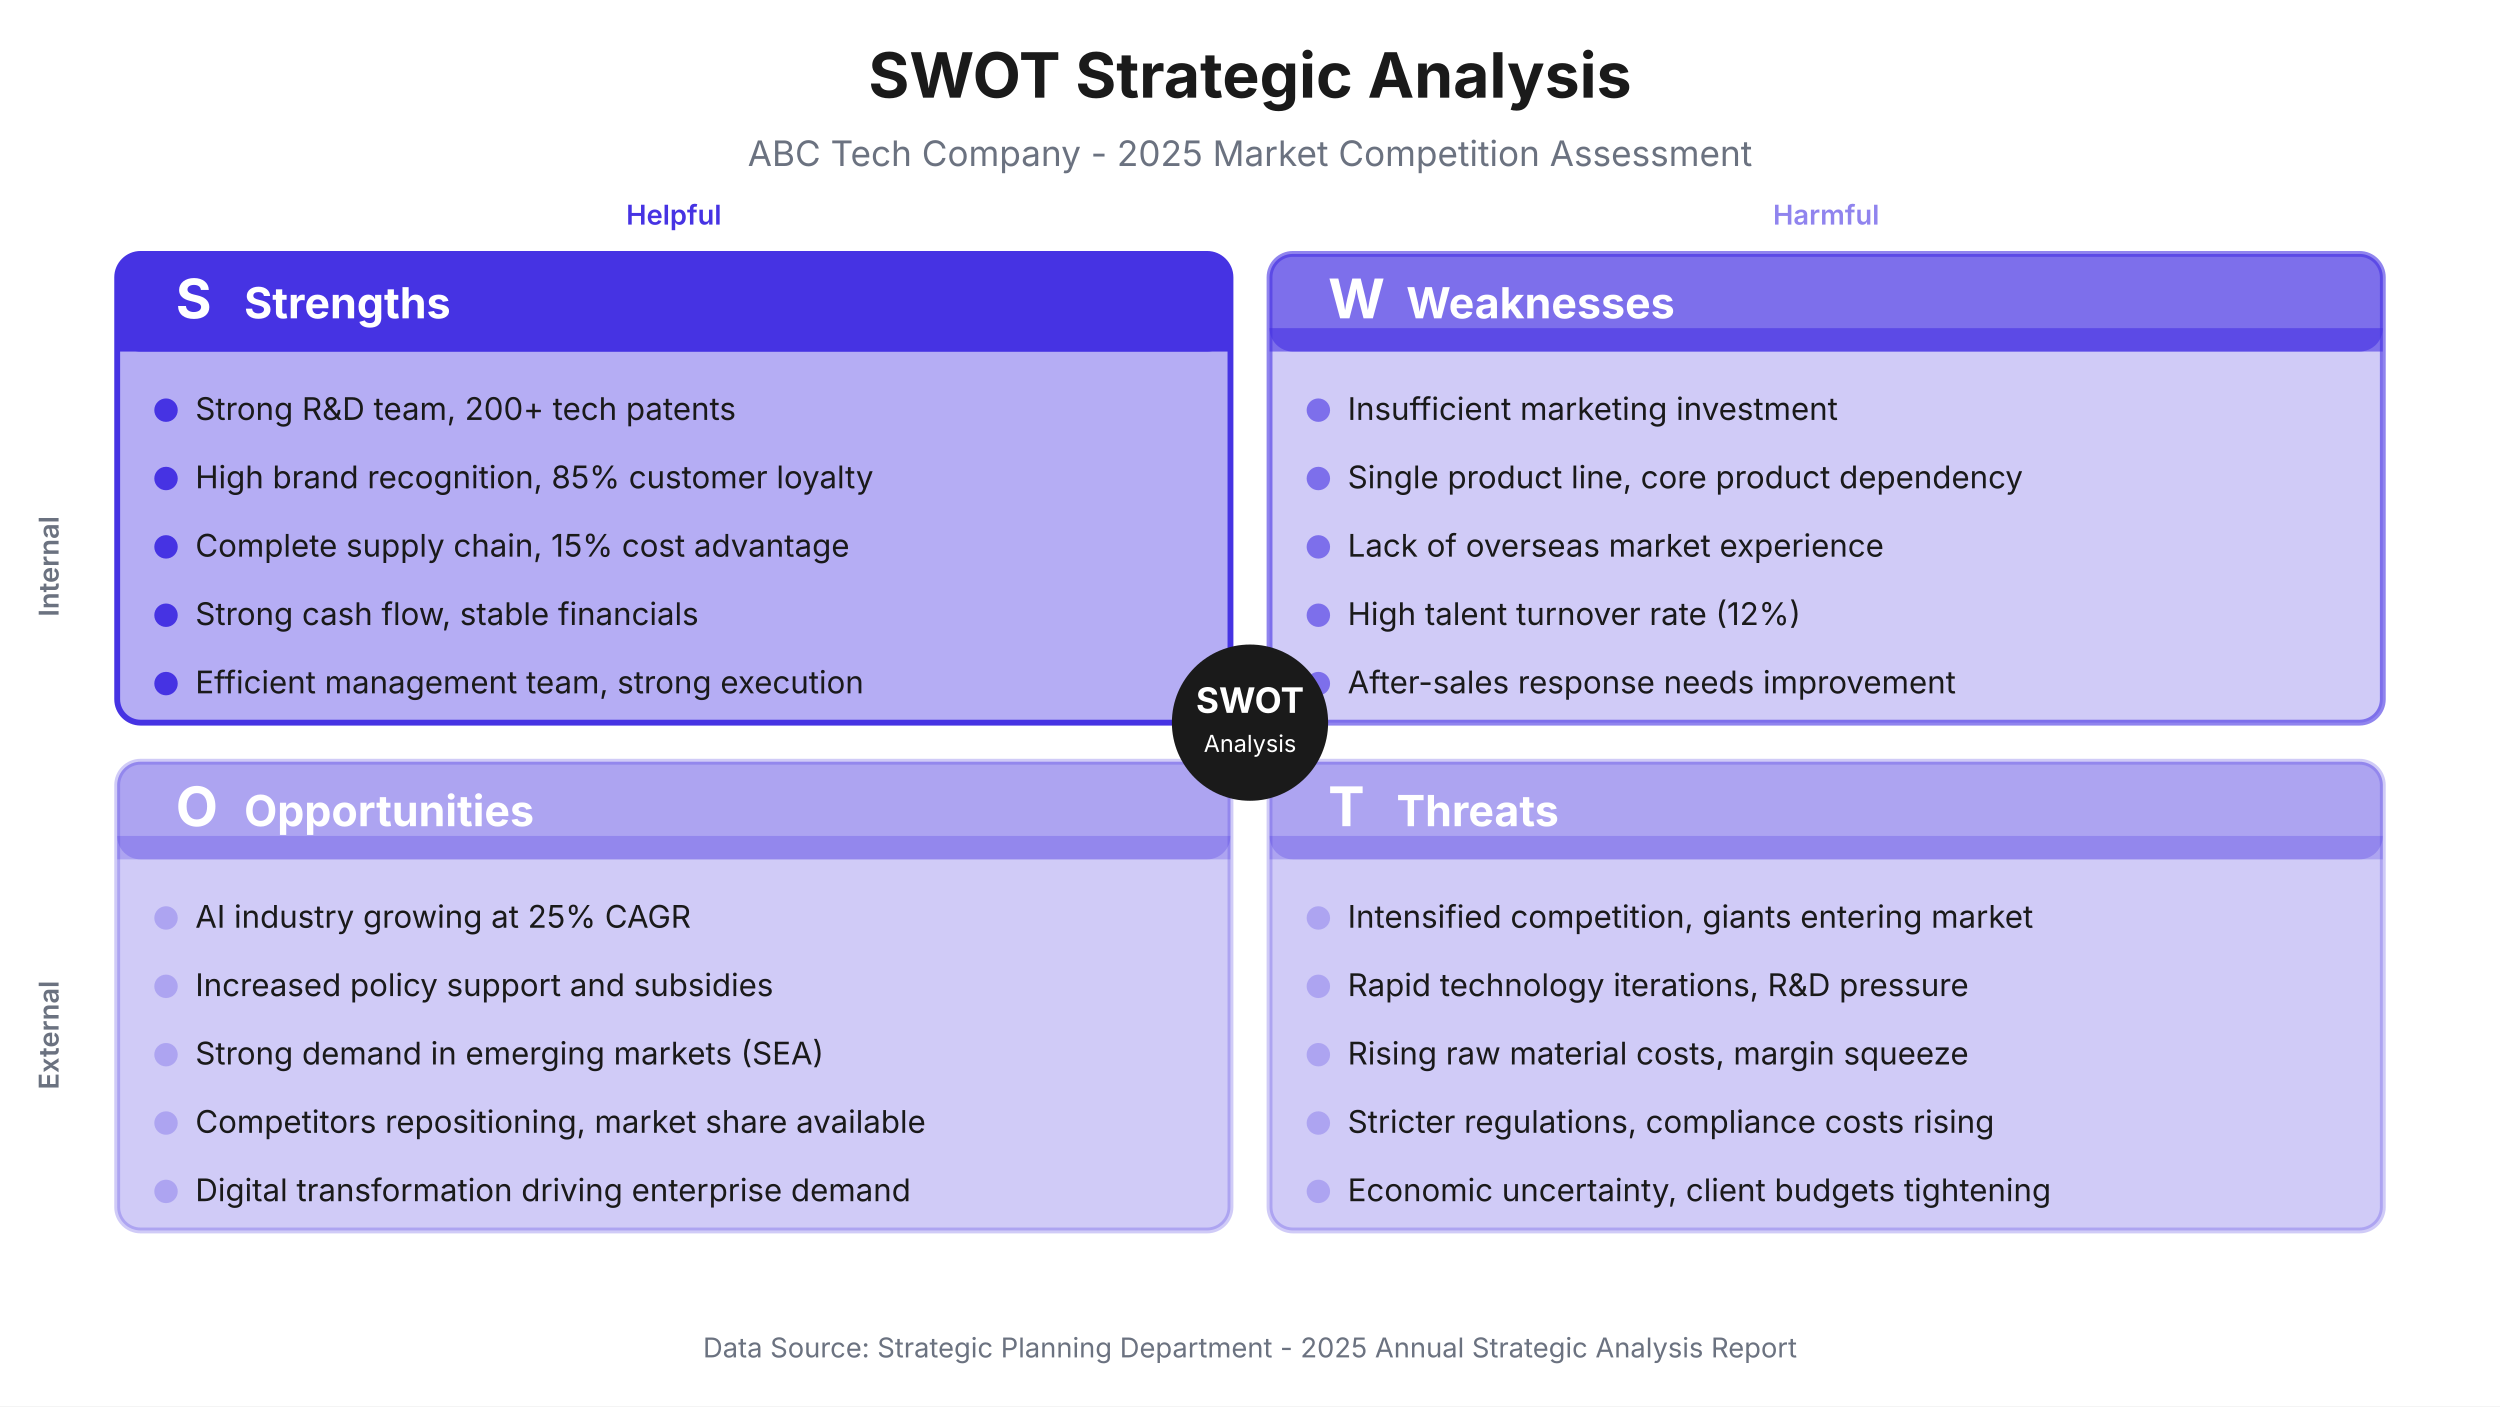
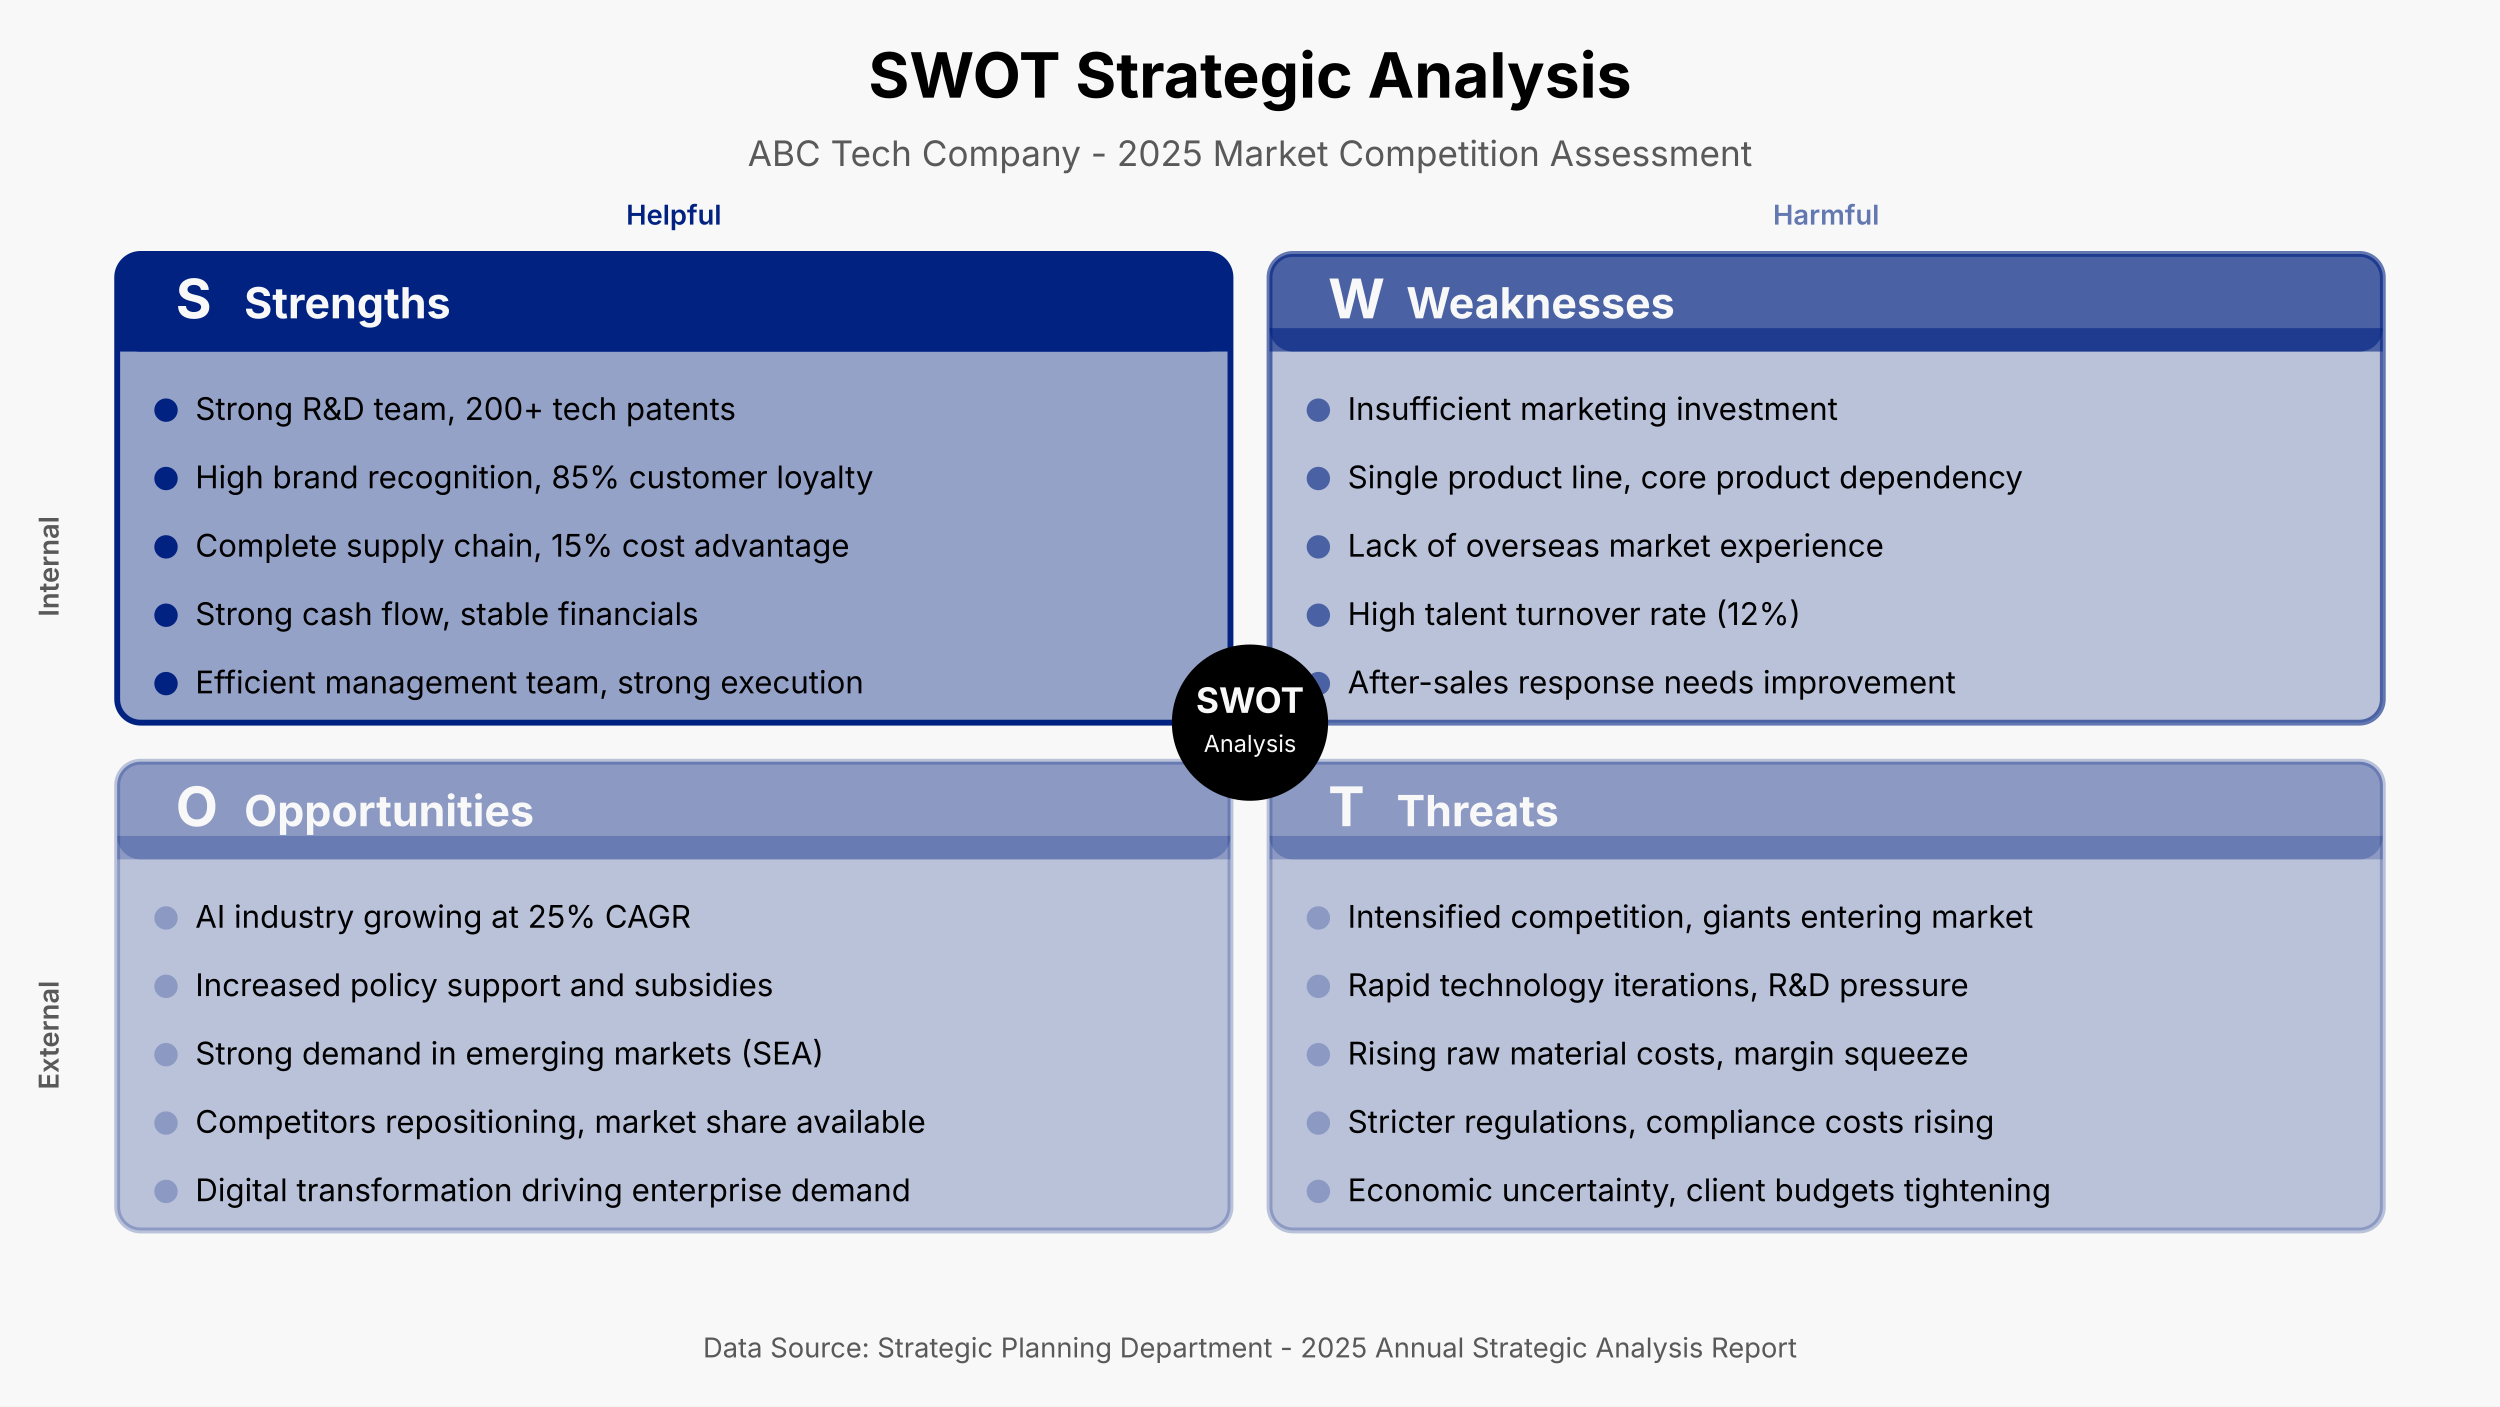
<svg xmlns="http://www.w3.org/2000/svg" viewBox="0 0 1280 720" width="1280" height="720">
  <defs>
        
        
        
        
        
        
        
        
        
    </defs>
-   <rect width="1280" height="720" fill="#FFFFFF" />
-   <text x="640" y="50" font-family="-apple-system, BlinkMacSystemFont, 'Segoe UI', 'PingFang SC', 'Microsoft YaHei', sans-serif" font-size="32" font-weight="bold" fill="#1A1A1A" text-anchor="middle">
+   <rect width="1280" height="720" fill="#F8F8F8" />
+   <text x="640" y="50" font-family="-apple-system, BlinkMacSystemFont, 'Segoe UI', 'PingFang SC', 'Microsoft YaHei', sans-serif" font-size="32" font-weight="bold" fill="#000000" text-anchor="middle">
    <tspan>SWOT Strategic Analysis</tspan>
  </text>
-   <text x="640" y="85" font-family="-apple-system, BlinkMacSystemFont, 'Segoe UI', 'PingFang SC', 'Microsoft YaHei', sans-serif" font-size="18" fill="#6B7280" text-anchor="middle">
+   <text x="640" y="85" font-family="-apple-system, BlinkMacSystemFont, 'Segoe UI', 'PingFang SC', 'Microsoft YaHei', sans-serif" font-size="18" fill="#595959" text-anchor="middle">
    <tspan>ABC Tech Company - 2025 Market Competition Assessment</tspan>
  </text>
-   <text x="345" y="115" font-family="-apple-system, BlinkMacSystemFont, 'Segoe UI', sans-serif" font-size="14" font-weight="600" fill="#4633E3" text-anchor="middle">
+   <text x="345" y="115" font-family="-apple-system, BlinkMacSystemFont, 'Segoe UI', sans-serif" font-size="14" font-weight="600" fill="#012281" text-anchor="middle">
    <tspan>Helpful</tspan>
  </text>
-   <text x="935" y="115" font-family="-apple-system, BlinkMacSystemFont, 'Segoe UI', sans-serif" font-size="14" font-weight="600" fill="#4633E3" fill-opacity="0.6" text-anchor="middle">
+   <text x="935" y="115" font-family="-apple-system, BlinkMacSystemFont, 'Segoe UI', sans-serif" font-size="14" font-weight="600" fill="#012281" fill-opacity="0.6" text-anchor="middle">
    <tspan>Harmful</tspan>
  </text>
-   <text x="30" y="290" font-family="-apple-system, BlinkMacSystemFont, 'Segoe UI', sans-serif" font-size="14" font-weight="600" fill="#6B7280" text-anchor="middle" transform="rotate(-90, 30, 290)">
+   <text x="30" y="290" font-family="-apple-system, BlinkMacSystemFont, 'Segoe UI', sans-serif" font-size="14" font-weight="600" fill="#595959" text-anchor="middle" transform="rotate(-90, 30, 290)">
    <tspan>Internal</tspan>
  </text>
-   <text x="30" y="530" font-family="-apple-system, BlinkMacSystemFont, 'Segoe UI', sans-serif" font-size="14" font-weight="600" fill="#6B7280" text-anchor="middle" transform="rotate(-90, 30, 530)">
+   <text x="30" y="530" font-family="-apple-system, BlinkMacSystemFont, 'Segoe UI', sans-serif" font-size="14" font-weight="600" fill="#595959" text-anchor="middle" transform="rotate(-90, 30, 530)">
    <tspan>External</tspan>
  </text>
  <g id="strengths">
-     <rect x="60" y="130" width="570" height="240" rx="12" fill="#4633E3" fill-opacity="0.4" stroke="#4633E3" stroke-width="3" />
-     <rect x="60" y="130" width="570" height="50" rx="12" fill="#4633E3" />
-     <rect x="60" y="168" width="570" height="12" fill="#4633E3" />
-     <text x="90" y="163" font-family="-apple-system, BlinkMacSystemFont, 'Segoe UI', sans-serif" font-size="28" font-weight="bold" fill="#FFFFFF">
+     <rect x="60" y="130" width="570" height="240" rx="12" fill="#012281" fill-opacity="0.4" stroke="#012281" stroke-width="3" />
+     <rect x="60" y="130" width="570" height="50" rx="12" fill="#012281" />
+     <rect x="60" y="168" width="570" height="12" fill="#012281" />
+     <text x="90" y="163" font-family="-apple-system, BlinkMacSystemFont, 'Segoe UI', sans-serif" font-size="28" font-weight="bold" fill="#F8F8F8">
      <tspan>S</tspan>
    </text>
-     <text x="125" y="163" font-family="-apple-system, BlinkMacSystemFont, 'Segoe UI', 'PingFang SC', 'Microsoft YaHei', sans-serif" font-size="22" font-weight="bold" fill="#FFFFFF">
+     <text x="125" y="163" font-family="-apple-system, BlinkMacSystemFont, 'Segoe UI', 'PingFang SC', 'Microsoft YaHei', sans-serif" font-size="22" font-weight="bold" fill="#F8F8F8">
      <tspan>Strengths</tspan>
    </text>
-     <circle cx="85" cy="210" r="6" fill="#4633E3" />
-     <text x="100" y="215" font-family="-apple-system, BlinkMacSystemFont, 'Segoe UI', 'PingFang SC', 'Microsoft YaHei', sans-serif" font-size="16" fill="#1A1A1A">
+     <circle cx="85" cy="210" r="6" fill="#012281" />
+     <text x="100" y="215" font-family="-apple-system, BlinkMacSystemFont, 'Segoe UI', 'PingFang SC', 'Microsoft YaHei', sans-serif" font-size="16" fill="#000000">
      <tspan>Strong R&amp;D team, 200+ tech patents</tspan>
    </text>
-     <circle cx="85" cy="245" r="6" fill="#4633E3" />
-     <text x="100" y="250" font-family="-apple-system, BlinkMacSystemFont, 'Segoe UI', 'PingFang SC', 'Microsoft YaHei', sans-serif" font-size="16" fill="#1A1A1A">
+     <circle cx="85" cy="245" r="6" fill="#012281" />
+     <text x="100" y="250" font-family="-apple-system, BlinkMacSystemFont, 'Segoe UI', 'PingFang SC', 'Microsoft YaHei', sans-serif" font-size="16" fill="#000000">
      <tspan>High brand recognition, 85% customer loyalty</tspan>
    </text>
-     <circle cx="85" cy="280" r="6" fill="#4633E3" />
-     <text x="100" y="285" font-family="-apple-system, BlinkMacSystemFont, 'Segoe UI', 'PingFang SC', 'Microsoft YaHei', sans-serif" font-size="16" fill="#1A1A1A">
+     <circle cx="85" cy="280" r="6" fill="#012281" />
+     <text x="100" y="285" font-family="-apple-system, BlinkMacSystemFont, 'Segoe UI', 'PingFang SC', 'Microsoft YaHei', sans-serif" font-size="16" fill="#000000">
      <tspan>Complete supply chain, 15% cost advantage</tspan>
    </text>
-     <circle cx="85" cy="315" r="6" fill="#4633E3" />
-     <text x="100" y="320" font-family="-apple-system, BlinkMacSystemFont, 'Segoe UI', 'PingFang SC', 'Microsoft YaHei', sans-serif" font-size="16" fill="#1A1A1A">
+     <circle cx="85" cy="315" r="6" fill="#012281" />
+     <text x="100" y="320" font-family="-apple-system, BlinkMacSystemFont, 'Segoe UI', 'PingFang SC', 'Microsoft YaHei', sans-serif" font-size="16" fill="#000000">
      <tspan>Strong cash flow, stable financials</tspan>
    </text>
-     <circle cx="85" cy="350" r="6" fill="#4633E3" />
-     <text x="100" y="355" font-family="-apple-system, BlinkMacSystemFont, 'Segoe UI', 'PingFang SC', 'Microsoft YaHei', sans-serif" font-size="16" fill="#1A1A1A">
+     <circle cx="85" cy="350" r="6" fill="#012281" />
+     <text x="100" y="355" font-family="-apple-system, BlinkMacSystemFont, 'Segoe UI', 'PingFang SC', 'Microsoft YaHei', sans-serif" font-size="16" fill="#000000">
      <tspan>Efficient management team, strong execution</tspan>
    </text>
  </g>
  <g id="weaknesses">
-     <rect x="650" y="130" width="570" height="240" rx="12" fill="#4633E3" fill-opacity="0.25" stroke="#4633E3" stroke-opacity="0.6" stroke-width="3" />
-     <rect x="650" y="130" width="570" height="50" rx="12" fill="#4633E3" fill-opacity="0.6" />
-     <rect x="650" y="168" width="570" height="12" fill="#4633E3" fill-opacity="0.6" />
-     <text x="680" y="163" font-family="-apple-system, BlinkMacSystemFont, 'Segoe UI', sans-serif" font-size="28" font-weight="bold" fill="#FFFFFF">
+     <rect x="650" y="130" width="570" height="240" rx="12" fill="#012281" fill-opacity="0.25" stroke="#012281" stroke-opacity="0.6" stroke-width="3" />
+     <rect x="650" y="130" width="570" height="50" rx="12" fill="#012281" fill-opacity="0.6" />
+     <rect x="650" y="168" width="570" height="12" fill="#012281" fill-opacity="0.6" />
+     <text x="680" y="163" font-family="-apple-system, BlinkMacSystemFont, 'Segoe UI', sans-serif" font-size="28" font-weight="bold" fill="#F8F8F8">
      <tspan>W</tspan>
    </text>
-     <text x="720" y="163" font-family="-apple-system, BlinkMacSystemFont, 'Segoe UI', 'PingFang SC', 'Microsoft YaHei', sans-serif" font-size="22" font-weight="bold" fill="#FFFFFF">
+     <text x="720" y="163" font-family="-apple-system, BlinkMacSystemFont, 'Segoe UI', 'PingFang SC', 'Microsoft YaHei', sans-serif" font-size="22" font-weight="bold" fill="#F8F8F8">
      <tspan>Weaknesses</tspan>
    </text>
-     <circle cx="675" cy="210" r="6" fill="#4633E3" fill-opacity="0.6" />
-     <text x="690" y="215" font-family="-apple-system, BlinkMacSystemFont, 'Segoe UI', 'PingFang SC', 'Microsoft YaHei', sans-serif" font-size="16" fill="#1A1A1A">
+     <circle cx="675" cy="210" r="6" fill="#012281" fill-opacity="0.6" />
+     <text x="690" y="215" font-family="-apple-system, BlinkMacSystemFont, 'Segoe UI', 'PingFang SC', 'Microsoft YaHei', sans-serif" font-size="16" fill="#000000">
      <tspan>Insufficient marketing investment</tspan>
    </text>
-     <circle cx="675" cy="245" r="6" fill="#4633E3" fill-opacity="0.6" />
-     <text x="690" y="250" font-family="-apple-system, BlinkMacSystemFont, 'Segoe UI', 'PingFang SC', 'Microsoft YaHei', sans-serif" font-size="16" fill="#1A1A1A">
+     <circle cx="675" cy="245" r="6" fill="#012281" fill-opacity="0.6" />
+     <text x="690" y="250" font-family="-apple-system, BlinkMacSystemFont, 'Segoe UI', 'PingFang SC', 'Microsoft YaHei', sans-serif" font-size="16" fill="#000000">
      <tspan>Single product line, core product dependency</tspan>
    </text>
-     <circle cx="675" cy="280" r="6" fill="#4633E3" fill-opacity="0.6" />
-     <text x="690" y="285" font-family="-apple-system, BlinkMacSystemFont, 'Segoe UI', 'PingFang SC', 'Microsoft YaHei', sans-serif" font-size="16" fill="#1A1A1A">
+     <circle cx="675" cy="280" r="6" fill="#012281" fill-opacity="0.6" />
+     <text x="690" y="285" font-family="-apple-system, BlinkMacSystemFont, 'Segoe UI', 'PingFang SC', 'Microsoft YaHei', sans-serif" font-size="16" fill="#000000">
      <tspan>Lack of overseas market experience</tspan>
    </text>
-     <circle cx="675" cy="315" r="6" fill="#4633E3" fill-opacity="0.6" />
-     <text x="690" y="320" font-family="-apple-system, BlinkMacSystemFont, 'Segoe UI', 'PingFang SC', 'Microsoft YaHei', sans-serif" font-size="16" fill="#1A1A1A">
+     <circle cx="675" cy="315" r="6" fill="#012281" fill-opacity="0.6" />
+     <text x="690" y="320" font-family="-apple-system, BlinkMacSystemFont, 'Segoe UI', 'PingFang SC', 'Microsoft YaHei', sans-serif" font-size="16" fill="#000000">
      <tspan>High talent turnover rate (12%)</tspan>
    </text>
-     <circle cx="675" cy="350" r="6" fill="#4633E3" fill-opacity="0.6" />
-     <text x="690" y="355" font-family="-apple-system, BlinkMacSystemFont, 'Segoe UI', 'PingFang SC', 'Microsoft YaHei', sans-serif" font-size="16" fill="#1A1A1A">
+     <circle cx="675" cy="350" r="6" fill="#012281" fill-opacity="0.6" />
+     <text x="690" y="355" font-family="-apple-system, BlinkMacSystemFont, 'Segoe UI', 'PingFang SC', 'Microsoft YaHei', sans-serif" font-size="16" fill="#000000">
      <tspan>After-sales response needs improvement</tspan>
    </text>
  </g>
  <g id="opportunities">
-     <rect x="60" y="390" width="570" height="240" rx="12" fill="#4633E3" fill-opacity="0.25" stroke="#4633E3" stroke-opacity="0.25" stroke-width="3" />
-     <rect x="60" y="390" width="570" height="50" rx="12" fill="#4633E3" fill-opacity="0.25" />
-     <rect x="60" y="428" width="570" height="12" fill="#4633E3" fill-opacity="0.25" />
-     <text x="90" y="423" font-family="-apple-system, BlinkMacSystemFont, 'Segoe UI', sans-serif" font-size="28" font-weight="bold" fill="#FFFFFF">
+     <rect x="60" y="390" width="570" height="240" rx="12" fill="#012281" fill-opacity="0.25" stroke="#012281" stroke-opacity="0.25" stroke-width="3" />
+     <rect x="60" y="390" width="570" height="50" rx="12" fill="#012281" fill-opacity="0.25" />
+     <rect x="60" y="428" width="570" height="12" fill="#012281" fill-opacity="0.25" />
+     <text x="90" y="423" font-family="-apple-system, BlinkMacSystemFont, 'Segoe UI', sans-serif" font-size="28" font-weight="bold" fill="#F8F8F8">
      <tspan>O</tspan>
    </text>
-     <text x="125" y="423" font-family="-apple-system, BlinkMacSystemFont, 'Segoe UI', 'PingFang SC', 'Microsoft YaHei', sans-serif" font-size="22" font-weight="bold" fill="#FFFFFF">
+     <text x="125" y="423" font-family="-apple-system, BlinkMacSystemFont, 'Segoe UI', 'PingFang SC', 'Microsoft YaHei', sans-serif" font-size="22" font-weight="bold" fill="#F8F8F8">
      <tspan>Opportunities</tspan>
    </text>
-     <circle cx="85" cy="470" r="6" fill="#4633E3" fill-opacity="0.25" />
-     <text x="100" y="475" font-family="-apple-system, BlinkMacSystemFont, 'Segoe UI', 'PingFang SC', 'Microsoft YaHei', sans-serif" font-size="16" fill="#1A1A1A">
+     <circle cx="85" cy="470" r="6" fill="#012281" fill-opacity="0.25" />
+     <text x="100" y="475" font-family="-apple-system, BlinkMacSystemFont, 'Segoe UI', 'PingFang SC', 'Microsoft YaHei', sans-serif" font-size="16" fill="#000000">
      <tspan>AI industry growing at 25% CAGR</tspan>
    </text>
-     <circle cx="85" cy="505" r="6" fill="#4633E3" fill-opacity="0.25" />
-     <text x="100" y="510" font-family="-apple-system, BlinkMacSystemFont, 'Segoe UI', 'PingFang SC', 'Microsoft YaHei', sans-serif" font-size="16" fill="#1A1A1A">
+     <circle cx="85" cy="505" r="6" fill="#012281" fill-opacity="0.25" />
+     <text x="100" y="510" font-family="-apple-system, BlinkMacSystemFont, 'Segoe UI', 'PingFang SC', 'Microsoft YaHei', sans-serif" font-size="16" fill="#000000">
      <tspan>Increased policy support and subsidies</tspan>
    </text>
-     <circle cx="85" cy="540" r="6" fill="#4633E3" fill-opacity="0.25" />
-     <text x="100" y="545" font-family="-apple-system, BlinkMacSystemFont, 'Segoe UI', 'PingFang SC', 'Microsoft YaHei', sans-serif" font-size="16" fill="#1A1A1A">
+     <circle cx="85" cy="540" r="6" fill="#012281" fill-opacity="0.25" />
+     <text x="100" y="545" font-family="-apple-system, BlinkMacSystemFont, 'Segoe UI', 'PingFang SC', 'Microsoft YaHei', sans-serif" font-size="16" fill="#000000">
      <tspan>Strong demand in emerging markets (SEA)</tspan>
    </text>
-     <circle cx="85" cy="575" r="6" fill="#4633E3" fill-opacity="0.25" />
-     <text x="100" y="580" font-family="-apple-system, BlinkMacSystemFont, 'Segoe UI', 'PingFang SC', 'Microsoft YaHei', sans-serif" font-size="16" fill="#1A1A1A">
+     <circle cx="85" cy="575" r="6" fill="#012281" fill-opacity="0.25" />
+     <text x="100" y="580" font-family="-apple-system, BlinkMacSystemFont, 'Segoe UI', 'PingFang SC', 'Microsoft YaHei', sans-serif" font-size="16" fill="#000000">
      <tspan>Competitors repositioning, market share available</tspan>
    </text>
-     <circle cx="85" cy="610" r="6" fill="#4633E3" fill-opacity="0.25" />
-     <text x="100" y="615" font-family="-apple-system, BlinkMacSystemFont, 'Segoe UI', 'PingFang SC', 'Microsoft YaHei', sans-serif" font-size="16" fill="#1A1A1A">
+     <circle cx="85" cy="610" r="6" fill="#012281" fill-opacity="0.25" />
+     <text x="100" y="615" font-family="-apple-system, BlinkMacSystemFont, 'Segoe UI', 'PingFang SC', 'Microsoft YaHei', sans-serif" font-size="16" fill="#000000">
      <tspan>Digital transformation driving enterprise demand</tspan>
    </text>
  </g>
  <g id="threats">
-     <rect x="650" y="390" width="570" height="240" rx="12" fill="#4633E3" fill-opacity="0.25" stroke="#4633E3" stroke-opacity="0.25" stroke-width="3" />
-     <rect x="650" y="390" width="570" height="50" rx="12" fill="#4633E3" fill-opacity="0.25" />
-     <rect x="650" y="428" width="570" height="12" fill="#4633E3" fill-opacity="0.25" />
-     <text x="680" y="423" font-family="-apple-system, BlinkMacSystemFont, 'Segoe UI', sans-serif" font-size="28" font-weight="bold" fill="#FFFFFF">
+     <rect x="650" y="390" width="570" height="240" rx="12" fill="#012281" fill-opacity="0.25" stroke="#012281" stroke-opacity="0.25" stroke-width="3" />
+     <rect x="650" y="390" width="570" height="50" rx="12" fill="#012281" fill-opacity="0.25" />
+     <rect x="650" y="428" width="570" height="12" fill="#012281" fill-opacity="0.25" />
+     <text x="680" y="423" font-family="-apple-system, BlinkMacSystemFont, 'Segoe UI', sans-serif" font-size="28" font-weight="bold" fill="#F8F8F8">
      <tspan>T</tspan>
    </text>
-     <text x="715" y="423" font-family="-apple-system, BlinkMacSystemFont, 'Segoe UI', 'PingFang SC', 'Microsoft YaHei', sans-serif" font-size="22" font-weight="bold" fill="#FFFFFF">
+     <text x="715" y="423" font-family="-apple-system, BlinkMacSystemFont, 'Segoe UI', 'PingFang SC', 'Microsoft YaHei', sans-serif" font-size="22" font-weight="bold" fill="#F8F8F8">
      <tspan>Threats</tspan>
    </text>
-     <circle cx="675" cy="470" r="6" fill="#4633E3" fill-opacity="0.25" />
-     <text x="690" y="475" font-family="-apple-system, BlinkMacSystemFont, 'Segoe UI', 'PingFang SC', 'Microsoft YaHei', sans-serif" font-size="16" fill="#1A1A1A">
+     <circle cx="675" cy="470" r="6" fill="#012281" fill-opacity="0.25" />
+     <text x="690" y="475" font-family="-apple-system, BlinkMacSystemFont, 'Segoe UI', 'PingFang SC', 'Microsoft YaHei', sans-serif" font-size="16" fill="#000000">
      <tspan>Intensified competition, giants entering market</tspan>
    </text>
-     <circle cx="675" cy="505" r="6" fill="#4633E3" fill-opacity="0.25" />
-     <text x="690" y="510" font-family="-apple-system, BlinkMacSystemFont, 'Segoe UI', 'PingFang SC', 'Microsoft YaHei', sans-serif" font-size="16" fill="#1A1A1A">
+     <circle cx="675" cy="505" r="6" fill="#012281" fill-opacity="0.25" />
+     <text x="690" y="510" font-family="-apple-system, BlinkMacSystemFont, 'Segoe UI', 'PingFang SC', 'Microsoft YaHei', sans-serif" font-size="16" fill="#000000">
      <tspan>Rapid technology iterations, R&amp;D pressure</tspan>
    </text>
-     <circle cx="675" cy="540" r="6" fill="#4633E3" fill-opacity="0.25" />
-     <text x="690" y="545" font-family="-apple-system, BlinkMacSystemFont, 'Segoe UI', 'PingFang SC', 'Microsoft YaHei', sans-serif" font-size="16" fill="#1A1A1A">
+     <circle cx="675" cy="540" r="6" fill="#012281" fill-opacity="0.25" />
+     <text x="690" y="545" font-family="-apple-system, BlinkMacSystemFont, 'Segoe UI', 'PingFang SC', 'Microsoft YaHei', sans-serif" font-size="16" fill="#000000">
      <tspan>Rising raw material costs, margin squeeze</tspan>
    </text>
-     <circle cx="675" cy="575" r="6" fill="#4633E3" fill-opacity="0.25" />
-     <text x="690" y="580" font-family="-apple-system, BlinkMacSystemFont, 'Segoe UI', 'PingFang SC', 'Microsoft YaHei', sans-serif" font-size="16" fill="#1A1A1A">
+     <circle cx="675" cy="575" r="6" fill="#012281" fill-opacity="0.25" />
+     <text x="690" y="580" font-family="-apple-system, BlinkMacSystemFont, 'Segoe UI', 'PingFang SC', 'Microsoft YaHei', sans-serif" font-size="16" fill="#000000">
      <tspan>Stricter regulations, compliance costs rising</tspan>
    </text>
-     <circle cx="675" cy="610" r="6" fill="#4633E3" fill-opacity="0.25" />
-     <text x="690" y="615" font-family="-apple-system, BlinkMacSystemFont, 'Segoe UI', 'PingFang SC', 'Microsoft YaHei', sans-serif" font-size="16" fill="#1A1A1A">
+     <circle cx="675" cy="610" r="6" fill="#012281" fill-opacity="0.25" />
+     <text x="690" y="615" font-family="-apple-system, BlinkMacSystemFont, 'Segoe UI', 'PingFang SC', 'Microsoft YaHei', sans-serif" font-size="16" fill="#000000">
      <tspan>Economic uncertainty, client budgets tightening</tspan>
    </text>
  </g>
-   <circle cx="640" cy="370" r="40" fill="#1A1A1A" />
-   <text x="640" y="365" font-family="-apple-system, BlinkMacSystemFont, 'Segoe UI', sans-serif" font-size="18" font-weight="bold" fill="#FFFFFF" text-anchor="middle">
+   <circle cx="640" cy="370" r="40" fill="#000000" />
+   <text x="640" y="365" font-family="-apple-system, BlinkMacSystemFont, 'Segoe UI', sans-serif" font-size="18" font-weight="bold" fill="#F8F8F8" text-anchor="middle">
    <tspan>SWOT</tspan>
  </text>
-   <text x="640" y="385" font-family="-apple-system, BlinkMacSystemFont, 'Segoe UI', sans-serif" font-size="12" fill="#FFFFFF" text-anchor="middle">
+   <text x="640" y="385" font-family="-apple-system, BlinkMacSystemFont, 'Segoe UI', sans-serif" font-size="12" fill="#F8F8F8" text-anchor="middle">
    <tspan>Analysis</tspan>
  </text>
-   <text x="640" y="695" font-family="-apple-system, BlinkMacSystemFont, 'Segoe UI', 'PingFang SC', 'Microsoft YaHei', sans-serif" font-size="14" fill="#6B7280" text-anchor="middle">
+   <text x="640" y="695" font-family="-apple-system, BlinkMacSystemFont, 'Segoe UI', 'PingFang SC', 'Microsoft YaHei', sans-serif" font-size="14" fill="#595959" text-anchor="middle">
    <tspan>Data Source: Strategic Planning Department - 2025 Annual Strategic Analysis Report</tspan>
  </text>
</svg>
